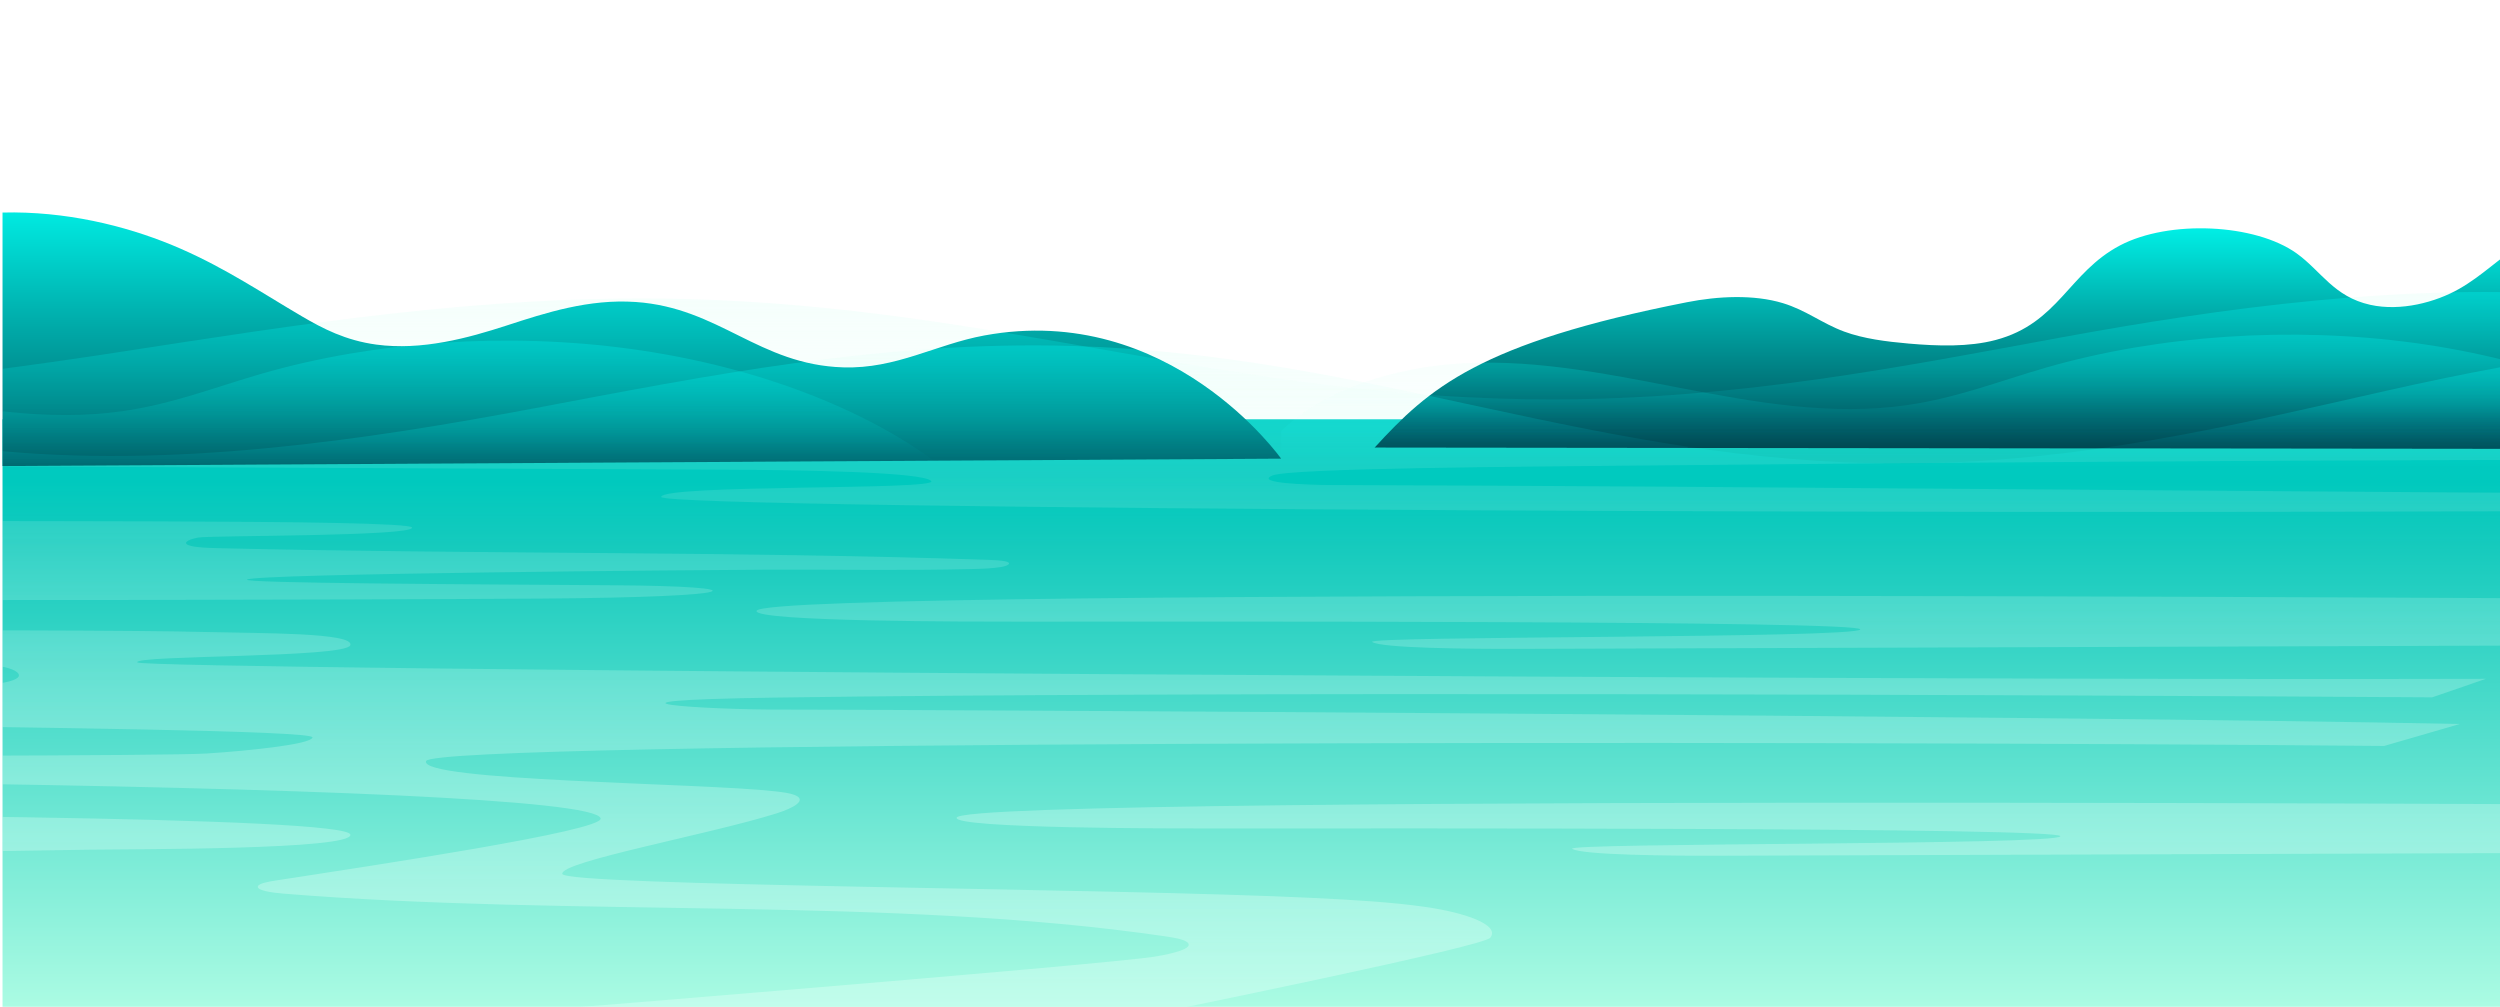
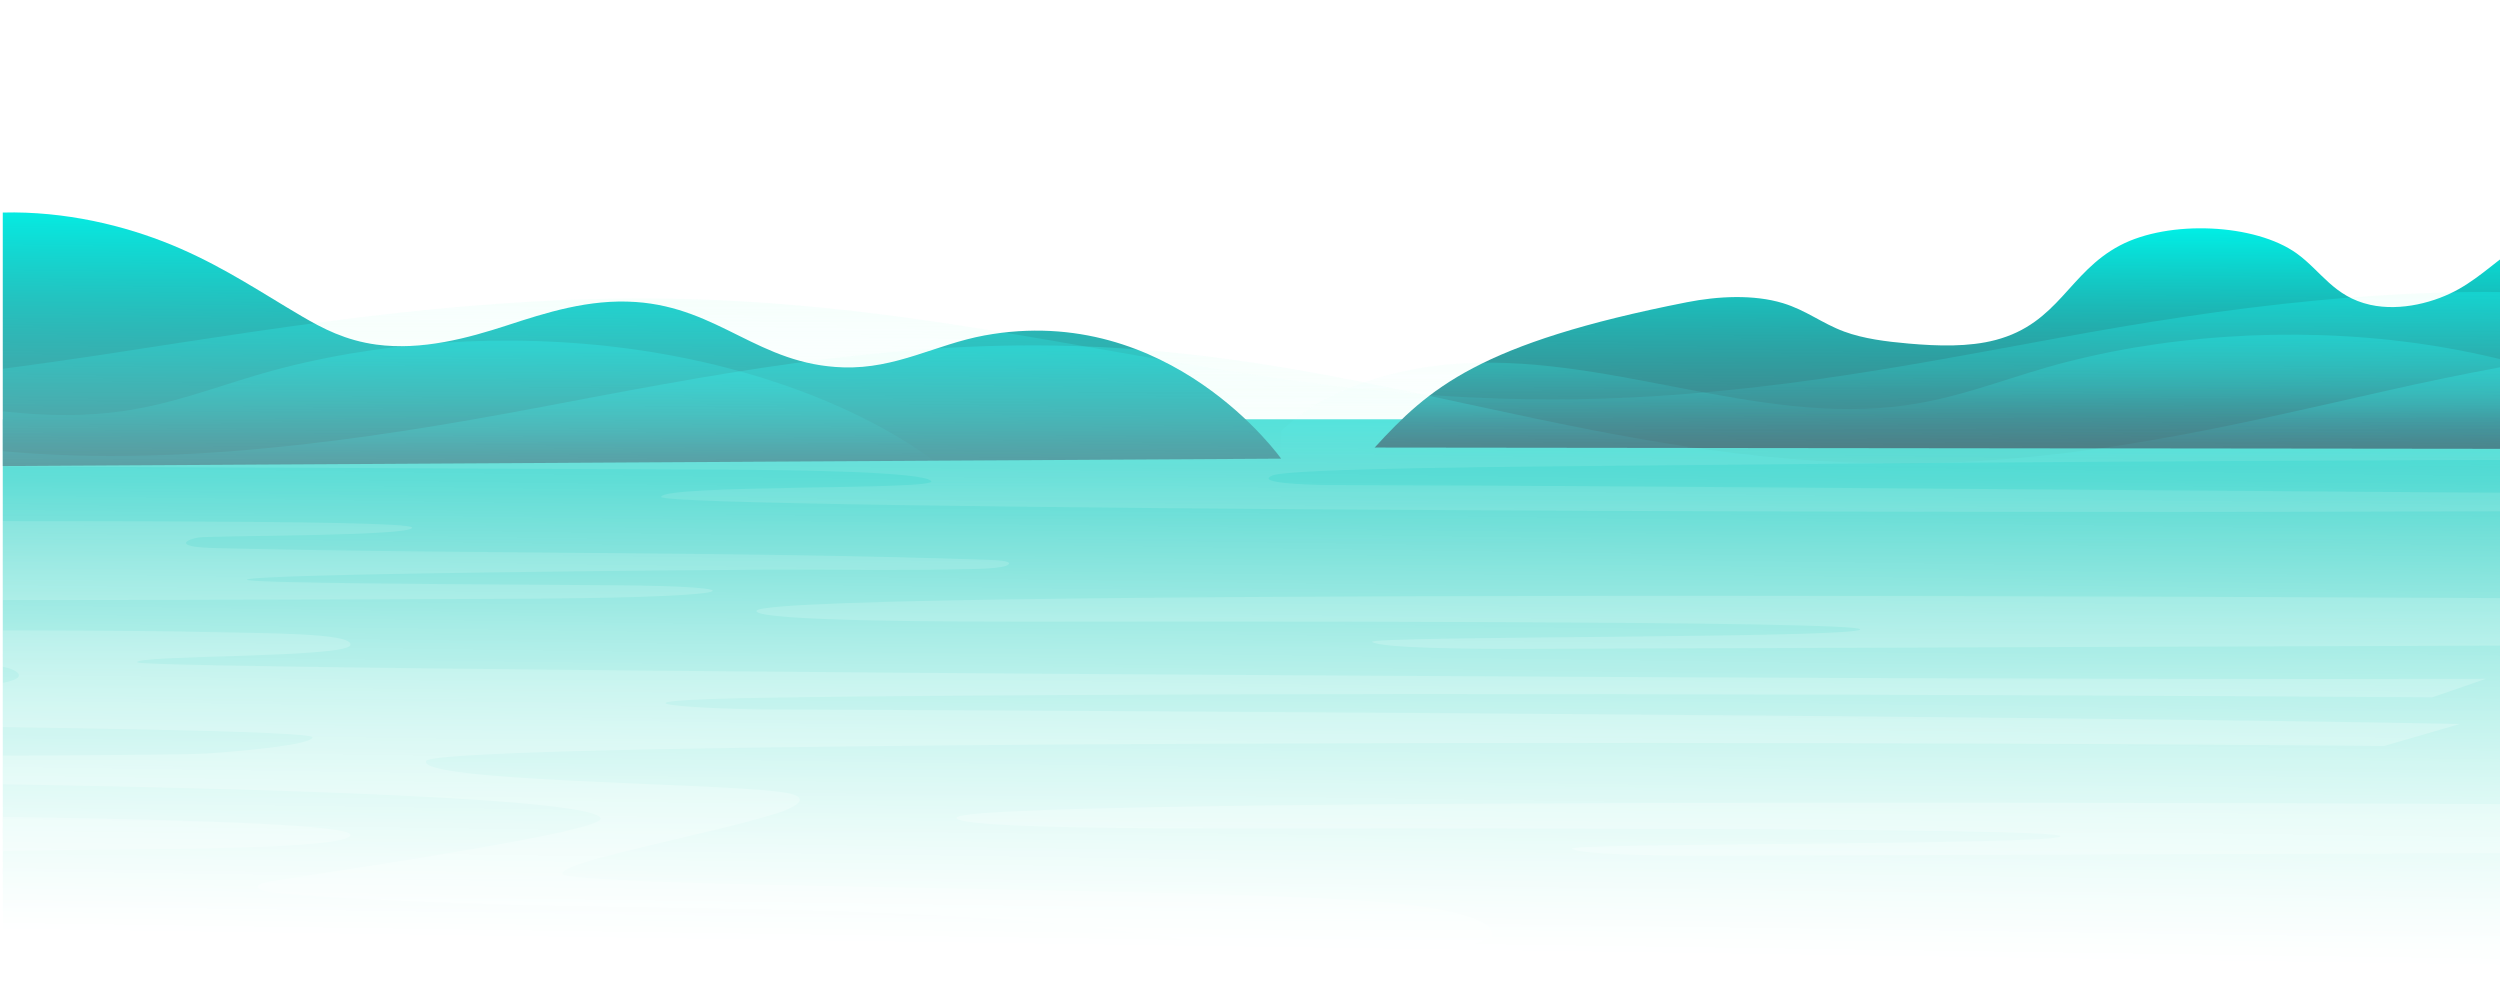
<svg xmlns="http://www.w3.org/2000/svg" xmlns:xlink="http://www.w3.org/1999/xlink" viewBox="0 0 1366 550">
  <defs>
    <style>
      .cls-1 {
        fill: url(#linear-gradient-7);
      }

      .cls-1, .cls-2, .cls-3, .cls-4 {
        mix-blend-mode: overlay;
        opacity: .36;
      }

      .cls-2 {
        fill: url(#linear-gradient-6);
      }

      .cls-5 {
+         fill: url(#linear-gradient-2);
+       }
+ 
+       .cls-6 {
+         mask: url(#mask);
+       }
+ 
+       .cls-7 {
        fill: none;
      }

-       .cls-6 {
+       .cls-8 {
        fill: url(#linear-gradient-4);
      }

-       .cls-7 {
+       .cls-9 {
        fill: url(#linear-gradient-3);
+         opacity: .62;
      }

-       .cls-8 {
+       .cls-10 {
+         fill: url(#linear-gradient-5);
+       }
+ 
+       .cls-11 {
        isolation: isolate;
      }

-       .cls-9 {
-         fill: url(#linear-gradient-2);
-         opacity: .62;
-       }
- 
      .cls-3 {
-         fill: url(#linear-gradient-5);
+         fill: url(#linear-gradient-9);
      }

      .cls-4 {
        fill: url(#linear-gradient-8);
      }

-       .cls-10 {
+       .cls-12 {
        fill: url(#linear-gradient);
      }

-       .cls-11 {
+       .cls-13 {
        clip-path: url(#clippath);
      }
    </style>
+     <linearGradient id="linear-gradient" x1="687.08" y1="117.24" x2="680.93" y2="545.24" gradientUnits="userSpaceOnUse">
+       <stop offset="0" stop-color="#fff" />
+       <stop offset=".94" stop-color="#000" />
+     </linearGradient>
+     <mask id="mask" x="-945.31" y=".12" width="2604.75" height="562.83" maskUnits="userSpaceOnUse">
+       <rect class="cls-12" x="1.38" y=".12" width="1366.88" height="550" />
+     </mask>
    <clipPath id="clippath">
-       <rect class="cls-5" x="1.38" y=".12" width="1366.88" height="550" />
+       <rect class="cls-7" x="1.38" y=".12" width="1366.88" height="550" />
    </clipPath>
-     <linearGradient id="linear-gradient" x1="645.62" y1="262.98" x2="645.62" y2="570.48" gradientUnits="userSpaceOnUse">
+     <linearGradient id="linear-gradient-2" x1="645.62" y1="262.98" x2="645.62" y2="570.48" gradientUnits="userSpaceOnUse">
      <stop offset="0" stop-color="#00c4b8" />
      <stop offset=".35" stop-color="#41d8c8" />
      <stop offset="1" stop-color="#b7ffe6" />
    </linearGradient>
-     <linearGradient id="linear-gradient-2" x1="357.06" y1="580.14" x2="357.06" y2="220.63" gradientUnits="userSpaceOnUse">
+     <linearGradient id="linear-gradient-3" x1="357.06" y1="580.14" x2="357.06" y2="220.63" gradientUnits="userSpaceOnUse">
      <stop offset="0" stop-color="#dbfff5" stop-opacity=".8" />
      <stop offset="1" stop-color="#dbfff5" stop-opacity=".1" />
    </linearGradient>
-     <linearGradient id="linear-gradient-3" x1="274.48" y1="108.57" x2="274.48" y2="294.13" gradientUnits="userSpaceOnUse">
+     <linearGradient id="linear-gradient-4" x1="274.48" y1="108.57" x2="274.48" y2="294.13" gradientUnits="userSpaceOnUse">
      <stop offset="0" stop-color="#00f2e8" />
      <stop offset=".36" stop-color="#00adab" />
      <stop offset="1" stop-color="#003844" />
    </linearGradient>
-     <linearGradient id="linear-gradient-4" x1="1122.17" y1="122.87" x2="1122.17" y2="253.25" xlink:href="#linear-gradient-3" />
-     <linearGradient id="linear-gradient-5" x1="119.95" y1="161.27" x2="119.95" y2="254.45" gradientUnits="userSpaceOnUse">
+     <linearGradient id="linear-gradient-5" x1="1122.17" y1="122.87" x2="1122.17" y2="253.25" xlink:href="#linear-gradient-4" />
+     <linearGradient id="linear-gradient-6" x1="119.95" y1="161.27" x2="119.95" y2="254.45" gradientUnits="userSpaceOnUse">
      <stop offset="0" stop-color="#dbfff5" />
      <stop offset="1" stop-color="#dbfff5" stop-opacity="0" />
    </linearGradient>
-     <linearGradient id="linear-gradient-6" x1="528.17" y1="135.93" x2="528.17" y2="256.81" xlink:href="#linear-gradient-5" />
-     <linearGradient id="linear-gradient-7" x1="1094.71" y1="158.01" x2="1094.71" y2="251.19" xlink:href="#linear-gradient-5" />
-     <linearGradient id="linear-gradient-8" x1="733.66" y1="156.95" x2="733.66" y2="298.33" xlink:href="#linear-gradient-5" />
+     <linearGradient id="linear-gradient-7" x1="528.17" y1="135.93" x2="528.17" y2="256.81" xlink:href="#linear-gradient-6" />
+     <linearGradient id="linear-gradient-8" x1="1094.71" y1="158.01" x2="1094.71" y2="251.19" xlink:href="#linear-gradient-6" />
+     <linearGradient id="linear-gradient-9" x1="733.66" y1="156.95" x2="733.66" y2="298.33" xlink:href="#linear-gradient-6" />
  </defs>
-   <g class="cls-8">
+   <g class="cls-11">
    <g id="_2" data-name="2">
-       <g class="cls-11">
-         <g>
+       <g class="cls-6">
+         <g class="cls-13">
          <g>
-             <rect class="cls-10" x="-84.69" y="229.08" width="1460.62" height="327.08" />
-             <path class="cls-9" d="M1472.93,253.18c-47.48-2.05-95.84-1.93-143.92-1.76-143.02.52-286.01,1.49-428.94,2.91-68.68.68-195.05,1.4-204.87,5.5-9.82,4.1,18.67,5.16,32.96,5.2,225.09.58,574.03,4.38,799.11,4.95l4,8.4c-376.08,3.38-1171.18.06-1169.98-6.88,1.2-6.94,151.81-3.54,147.53-8.65-4.28-5.11-73.83-6.05-112.72-6.22-171.75-.77-343.51-1.54-515.26-2.31l108.73-21.68,1464.98-8.19,18.39,28.72ZM549.25,306.7c-2.38-.54-6.12-.69-9.59-.81-138.66-4.72-280.63-3-420.2-6.37-5.39-.13-11.26-.32-14.88-1.16-5.59-1.3-2.48-3.46,3.68-4.64,6.16-1.18,117.77-.57,116.9-5.45-.87-4.87-253.81-2.8-340.62-4.08l-21.74,43.44c72.56.56,319.48.18,433.33-.57,115.23-.76,117.88-6.76,39.79-7.27-82.7-.55-204.08-1.11-200.95-3.12,5.08-3.27,246.07-5.22,283.56-5.4,37.49-.18,75.18.58,112.43-.34,5.66-.14,11.61-.35,15.97-1.11,4.36-.76,6.19-2.26,2.33-3.13ZM779.34,495.62c-19.33-2.78-40.36-3.92-61.18-4.95-111.55-5.53-410.03-6.45-410.92-13.21-.9-6.76,79.72-21.33,116.97-33,8.62-2.7,17.57-7.16,9.83-10.14-2.61-1-6.53-1.49-10.29-1.92-40.15-4.63-195.15-5.52-190.94-16.57,4.21-11.05,741.13-11.21,1069.9-8.25l41.31-11.98c-221.93-4.63-878.91-8.01-913.43-7.86-47.49.22-119.32-4.92-8.01-6.56,232.47-3.42,700.61-1.48,906.36-.15l29.37-10.12c-316.57,1.02-1281.05-4.93-1283.32-8.98-2.27-4.05,113.72-2.37,116.4-9.34,2.68-6.97-49.41-6.53-76.07-7.2-84.78-2.14-402.84-.1-402.84-.1,0,8.06-3.45,3.51.5,11.61,53.05,3.94,245.31.51,287.38,7.22,6.18.98,11.05,3.35,9.77,5.6-1.24,2.17-8.05,3.39-14.09,4.29-39.69,5.94-116.1,11.68-119.07,17.81-2.97,6.13,31.85,3.99,48.99,4.29,81.78,1.46,245.93,2.92,244.81,6.84-1.11,3.92-36.71,7.43-57.97,8.77-41.01,2.59-761,1.02-804.92-.07l17.86,18.06c340.5-7.54,997.33-3.31,1002.44,17.45,1.7,6.91-125.62,25.91-177.67,33.99-4.25.66-9.06,1.58-9.59,3.13-.76,2.18,7.12,3.44,13.51,3.96,158.49,12.96,332.75,1.46,482.21,23.36,4.96.73,10.34,1.65,12.21,3.35,3.61,3.29-7.87,6.02-17.16,7.63-26.08,4.53-380.39,33.01-441.15,37.91l395.34,2.48c66.1-13.4,224.7-45.8,228.42-50.6,5.58-7.19-14.55-13.8-34.93-16.74ZM1542.01,327.84s-1124.27-7.95-1128.62,5.91c-1.87,5.98,118.29,5.93,143.43,5.92,85.87-.03,461.92-.68,459.62,4.26-2.31,4.94-271.82,3.49-266.68,6.86,5.14,3.37,53.34,3.85,80.76,3.76,62.44-.21,124.88-.41,187.33-.62,177.43-.59,354.86-1.18,532.28-1.77l-8.11-24.33ZM1651.33,440.86s-1124.27-7.95-1128.62,5.91c-1.87,5.98,118.29,5.93,143.43,5.92,85.87-.03,461.92-.68,459.62,4.26-2.31,4.94-271.82,3.49-266.68,6.86,5.14,3.37,53.34,3.85,80.76,3.76,62.44-.21,124.88-.41,187.33-.62,177.43-.59,354.86-1.18,532.28-1.77l-8.11-24.33ZM-945.31,500.47c177.43.82,354.85,1.65,532.28,2.47,62.44.29,124.88.58,187.33.87,27.42.13,146.29-1.64,147.26-6.65,3.21-16.68-425-.66-419.04-12.63,3.42-6.86,43.72-12.63,545.48-20.25,25.11-.38,145.3.08,143.43-8.27-4.35-19.37-1128.62-8.27-1128.62-8.27l-8.11,52.73Z" />
-           </g>
-           <g>
-             <path class="cls-7" d="M-151.08,203.48c12.38-19.96,25.15-40.31,50.23-57.33,25.08-17.02,65.1-30.44,108.69-30.08,34.06.28,65.81,8.84,90.91,19.84,25.1,11,44.84,24.43,66.38,37.03,11.08,6.49,23.66,13.08,40.53,15.35,24.75,3.34,50.05-3.55,71.29-10.47,21.23-6.93,44.85-14.56,70.31-12.82,45.94,3.13,67.26,34.33,113.58,35.73,28.89.87,50.57-12.57,76.99-17.43,101.37-18.63,162.21,67.33,162.21,67.33l-846.2,4.88-4.91-52.03Z" />
-             <path class="cls-6" d="M1493.33,218.92c-5.35-24.12-15.65-47.87-30.62-70.59-7.23-10.97-18.03-22.97-37.64-25.78-17.39-2.49-35.28,3.49-47.54,11.08-12.26,7.59-21.09,16.93-33.88,24.22-12.79,7.29-31.84,12.42-48.57,8.7-19.89-4.42-26.77-18.43-40.15-28.07-22.73-16.35-69.8-18.48-96.6-4.36-28.04,14.77-33.49,42.52-67.92,51.65-14.65,3.88-31.56,3.35-47.48,1.96-12.29-1.07-24.77-2.67-35.26-6.55-12.1-4.47-20.82-11.7-33.53-15.55-15.9-4.82-35.44-3.84-52.43-.49-113.52,22.34-140.93,46.97-170.67,79.44l742.31.82v-26.49Z" />
-           </g>
-           <g>
-             <path class="cls-3" d="M514.63,254.99c-41.65-31.98-102.88-55.14-170.02-64.33-67.14-9.19-139.7-4.33-201.5,13.49-25.02,7.22-48.69,16.55-75.8,20.46-82.89,11.96-165.66-29.76-250.1-22.31-37.98,3.35-72.81,17.21-91.94,36.58v16.11h789.35Z" />
-             <path class="cls-2" d="M-249.24,211.82c105.31,9.14,217.38-4.56,313.99-19.39,96.61-14.83,198.63-31.68,308.55-29.08,172.8,4.09,300.98,54.91,474.41,54.89,102.89,0,192.57-18.11,278.5-33.86,85.93-15.76,188.51-30.41,287.61-22.7v93.3H-357.48l108.24-43.17Z" />
-             <path class="cls-1" d="M1489.39,251.73c-41.65-31.98-102.88-55.14-170.02-64.33-67.14-9.19-139.7-4.33-201.5,13.49-25.02,7.22-48.69,16.55-75.8,20.46-82.89,11.96-165.66-29.76-250.1-22.31-37.98,3.35-72.81,17.21-91.94,36.58v16.11h789.35Z" />
-             <path class="cls-4" d="M-6.89,245.71c100.32,10.69,207.08-5.33,299.11-22.67,92.03-17.34,189.22-37.05,293.92-34,164.61,4.79,286.71,64.22,451.92,64.2,98.01-.01,183.44-21.18,265.29-39.61,81.86-18.43,179.57-35.56,273.97-26.55v109.12H-110L-6.89,245.71Z" />
+             <g>
+               <rect class="cls-5" x="-84.69" y="229.08" width="1460.62" height="327.08" />
+               <path class="cls-9" d="M1472.93,253.18c-47.48-2.05-95.84-1.93-143.92-1.76-143.02.52-286.01,1.49-428.94,2.91-68.68.68-195.05,1.4-204.87,5.5-9.82,4.1,18.67,5.16,32.96,5.2,225.09.58,574.03,4.38,799.11,4.95l4,8.4c-376.08,3.38-1171.18.06-1169.98-6.88,1.2-6.94,151.81-3.54,147.53-8.65-4.28-5.11-73.83-6.05-112.72-6.22-171.75-.77-343.51-1.54-515.26-2.31l108.73-21.68,1464.98-8.19,18.39,28.72ZM549.25,306.7c-2.38-.54-6.12-.69-9.59-.81-138.66-4.72-280.63-3-420.2-6.37-5.39-.13-11.26-.32-14.88-1.16-5.59-1.3-2.48-3.46,3.68-4.64,6.16-1.18,117.77-.57,116.9-5.45-.87-4.87-253.81-2.8-340.62-4.08l-21.74,43.44c72.56.56,319.48.18,433.33-.57,115.23-.76,117.88-6.76,39.79-7.27-82.7-.55-204.08-1.11-200.95-3.12,5.08-3.27,246.07-5.22,283.56-5.4,37.49-.18,75.18.58,112.43-.34,5.66-.14,11.61-.35,15.97-1.11,4.36-.76,6.19-2.26,2.33-3.13ZM779.34,495.62c-19.33-2.78-40.36-3.92-61.18-4.95-111.55-5.53-410.03-6.45-410.92-13.21-.9-6.76,79.72-21.33,116.97-33,8.62-2.7,17.57-7.16,9.83-10.14-2.61-1-6.53-1.49-10.29-1.92-40.15-4.63-195.15-5.52-190.94-16.57,4.21-11.05,741.13-11.21,1069.9-8.25l41.31-11.98c-221.93-4.63-878.91-8.01-913.43-7.86-47.49.22-119.32-4.92-8.01-6.56,232.47-3.42,700.61-1.48,906.36-.15l29.37-10.12c-316.57,1.02-1281.05-4.93-1283.32-8.98-2.27-4.05,113.72-2.37,116.4-9.34,2.68-6.97-49.41-6.53-76.07-7.2-84.78-2.14-402.84-.1-402.84-.1,0,8.06-3.45,3.51.5,11.61,53.05,3.94,245.31.51,287.38,7.22,6.18.98,11.05,3.35,9.77,5.6-1.24,2.17-8.05,3.39-14.09,4.29-39.69,5.94-116.1,11.68-119.07,17.81-2.97,6.13,31.85,3.99,48.99,4.29,81.78,1.46,245.93,2.92,244.81,6.84-1.11,3.92-36.71,7.43-57.97,8.77-41.01,2.59-761,1.02-804.92-.07l17.86,18.06c340.5-7.54,997.33-3.31,1002.44,17.45,1.7,6.91-125.62,25.91-177.67,33.99-4.25.66-9.06,1.58-9.59,3.13-.76,2.18,7.12,3.44,13.51,3.96,158.49,12.96,332.75,1.46,482.21,23.36,4.96.73,10.34,1.65,12.21,3.35,3.61,3.29-7.87,6.02-17.16,7.63-26.08,4.53-380.39,33.01-441.15,37.91l395.34,2.48c66.1-13.4,224.7-45.8,228.42-50.6,5.58-7.19-14.55-13.8-34.93-16.74ZM1542.01,327.84s-1124.27-7.95-1128.62,5.91c-1.87,5.98,118.29,5.93,143.43,5.92,85.87-.03,461.92-.68,459.62,4.26-2.31,4.94-271.82,3.49-266.68,6.86,5.14,3.37,53.34,3.85,80.76,3.76,62.44-.21,124.88-.41,187.33-.62,177.43-.59,354.86-1.18,532.28-1.77l-8.11-24.33ZM1651.33,440.86s-1124.27-7.95-1128.62,5.91c-1.87,5.98,118.29,5.93,143.43,5.92,85.87-.03,461.92-.68,459.62,4.26-2.31,4.94-271.82,3.49-266.68,6.86,5.14,3.37,53.34,3.85,80.76,3.76,62.44-.21,124.88-.41,187.33-.62,177.43-.59,354.86-1.18,532.28-1.77l-8.11-24.33ZM-945.31,500.47c177.43.82,354.85,1.65,532.28,2.47,62.44.29,124.88.58,187.33.87,27.42.13,146.29-1.64,147.26-6.65,3.21-16.68-425-.66-419.04-12.63,3.42-6.86,43.72-12.63,545.48-20.25,25.11-.38,145.3.08,143.43-8.27-4.35-19.37-1128.62-8.27-1128.62-8.27l-8.11,52.73Z" />
+             </g>
+             <g>
+               <path class="cls-8" d="M-151.08,203.48c12.38-19.96,25.15-40.31,50.23-57.33,25.08-17.02,65.1-30.44,108.69-30.08,34.06.28,65.81,8.84,90.91,19.84,25.1,11,44.84,24.43,66.38,37.03,11.08,6.49,23.66,13.08,40.53,15.35,24.75,3.34,50.05-3.55,71.29-10.47,21.23-6.93,44.85-14.56,70.31-12.82,45.94,3.13,67.26,34.33,113.58,35.73,28.89.87,50.57-12.57,76.99-17.43,101.37-18.63,162.21,67.33,162.21,67.33l-846.2,4.88-4.91-52.03Z" />
+               <path class="cls-10" d="M1493.33,218.92c-5.35-24.12-15.65-47.87-30.62-70.59-7.23-10.97-18.03-22.97-37.64-25.78-17.39-2.49-35.28,3.49-47.54,11.08-12.26,7.59-21.09,16.93-33.88,24.22-12.79,7.29-31.84,12.42-48.57,8.7-19.89-4.42-26.77-18.43-40.15-28.07-22.73-16.35-69.8-18.48-96.6-4.36-28.04,14.77-33.49,42.52-67.92,51.65-14.65,3.88-31.56,3.35-47.48,1.96-12.29-1.07-24.77-2.67-35.26-6.55-12.1-4.47-20.82-11.7-33.53-15.55-15.9-4.82-35.44-3.84-52.43-.49-113.52,22.34-140.93,46.97-170.67,79.44l742.31.82v-26.49Z" />
+             </g>
+             <g>
+               <path class="cls-2" d="M514.63,254.99c-41.65-31.98-102.88-55.14-170.02-64.33-67.14-9.19-139.7-4.33-201.5,13.49-25.02,7.22-48.69,16.55-75.8,20.46-82.89,11.96-165.66-29.76-250.1-22.31-37.98,3.35-72.81,17.21-91.94,36.58v16.11h789.35Z" />
+               <path class="cls-1" d="M-249.24,211.82c105.31,9.14,217.38-4.56,313.99-19.39,96.61-14.83,198.63-31.68,308.55-29.08,172.8,4.09,300.98,54.91,474.41,54.89,102.89,0,192.57-18.11,278.5-33.86,85.93-15.76,188.51-30.41,287.61-22.7v93.3H-357.48l108.24-43.17Z" />
+               <path class="cls-4" d="M1489.39,251.73c-41.65-31.98-102.88-55.14-170.02-64.33-67.14-9.19-139.7-4.33-201.5,13.49-25.02,7.22-48.69,16.55-75.8,20.46-82.89,11.96-165.66-29.76-250.1-22.31-37.98,3.35-72.81,17.21-91.94,36.58v16.11h789.35Z" />
+               <path class="cls-3" d="M-6.89,245.71c100.32,10.69,207.08-5.33,299.11-22.67,92.03-17.34,189.22-37.05,293.92-34,164.61,4.79,286.71,64.22,451.92,64.2,98.01-.01,183.44-21.18,265.29-39.61,81.86-18.43,179.57-35.56,273.97-26.55v109.12H-110L-6.89,245.71Z" />
+             </g>
          </g>
        </g>
      </g>
    </g>
  </g>
</svg>
